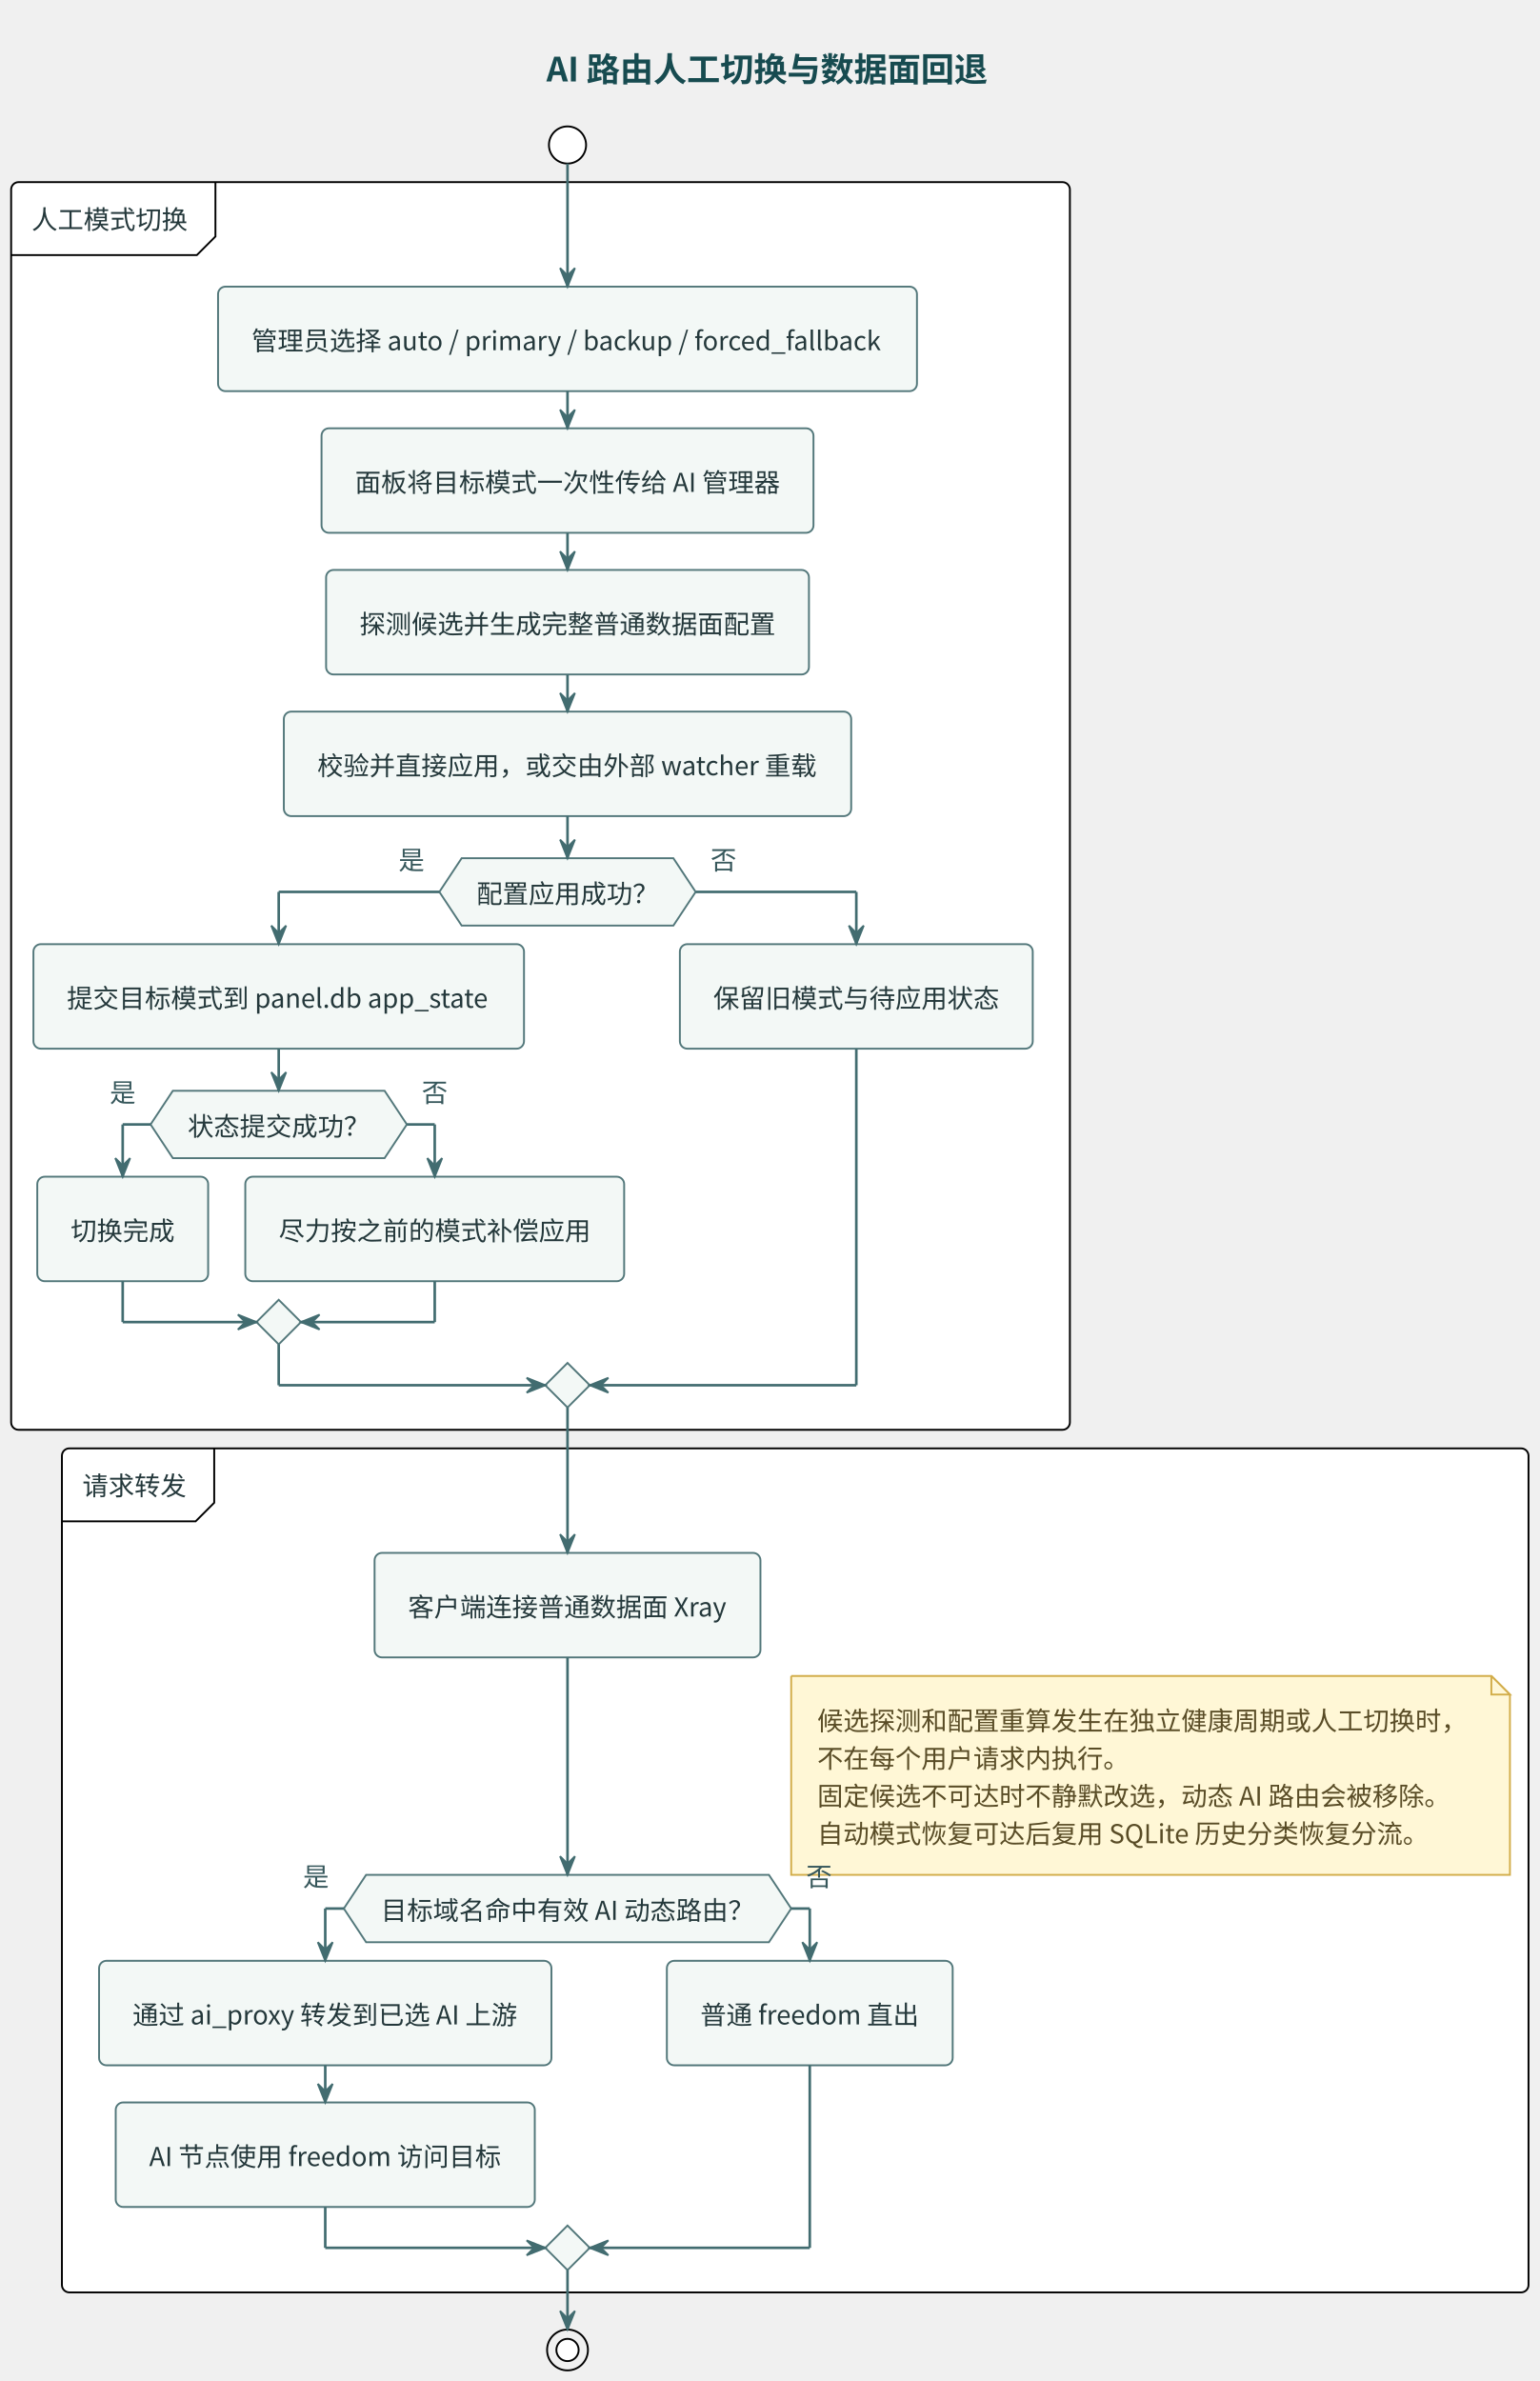
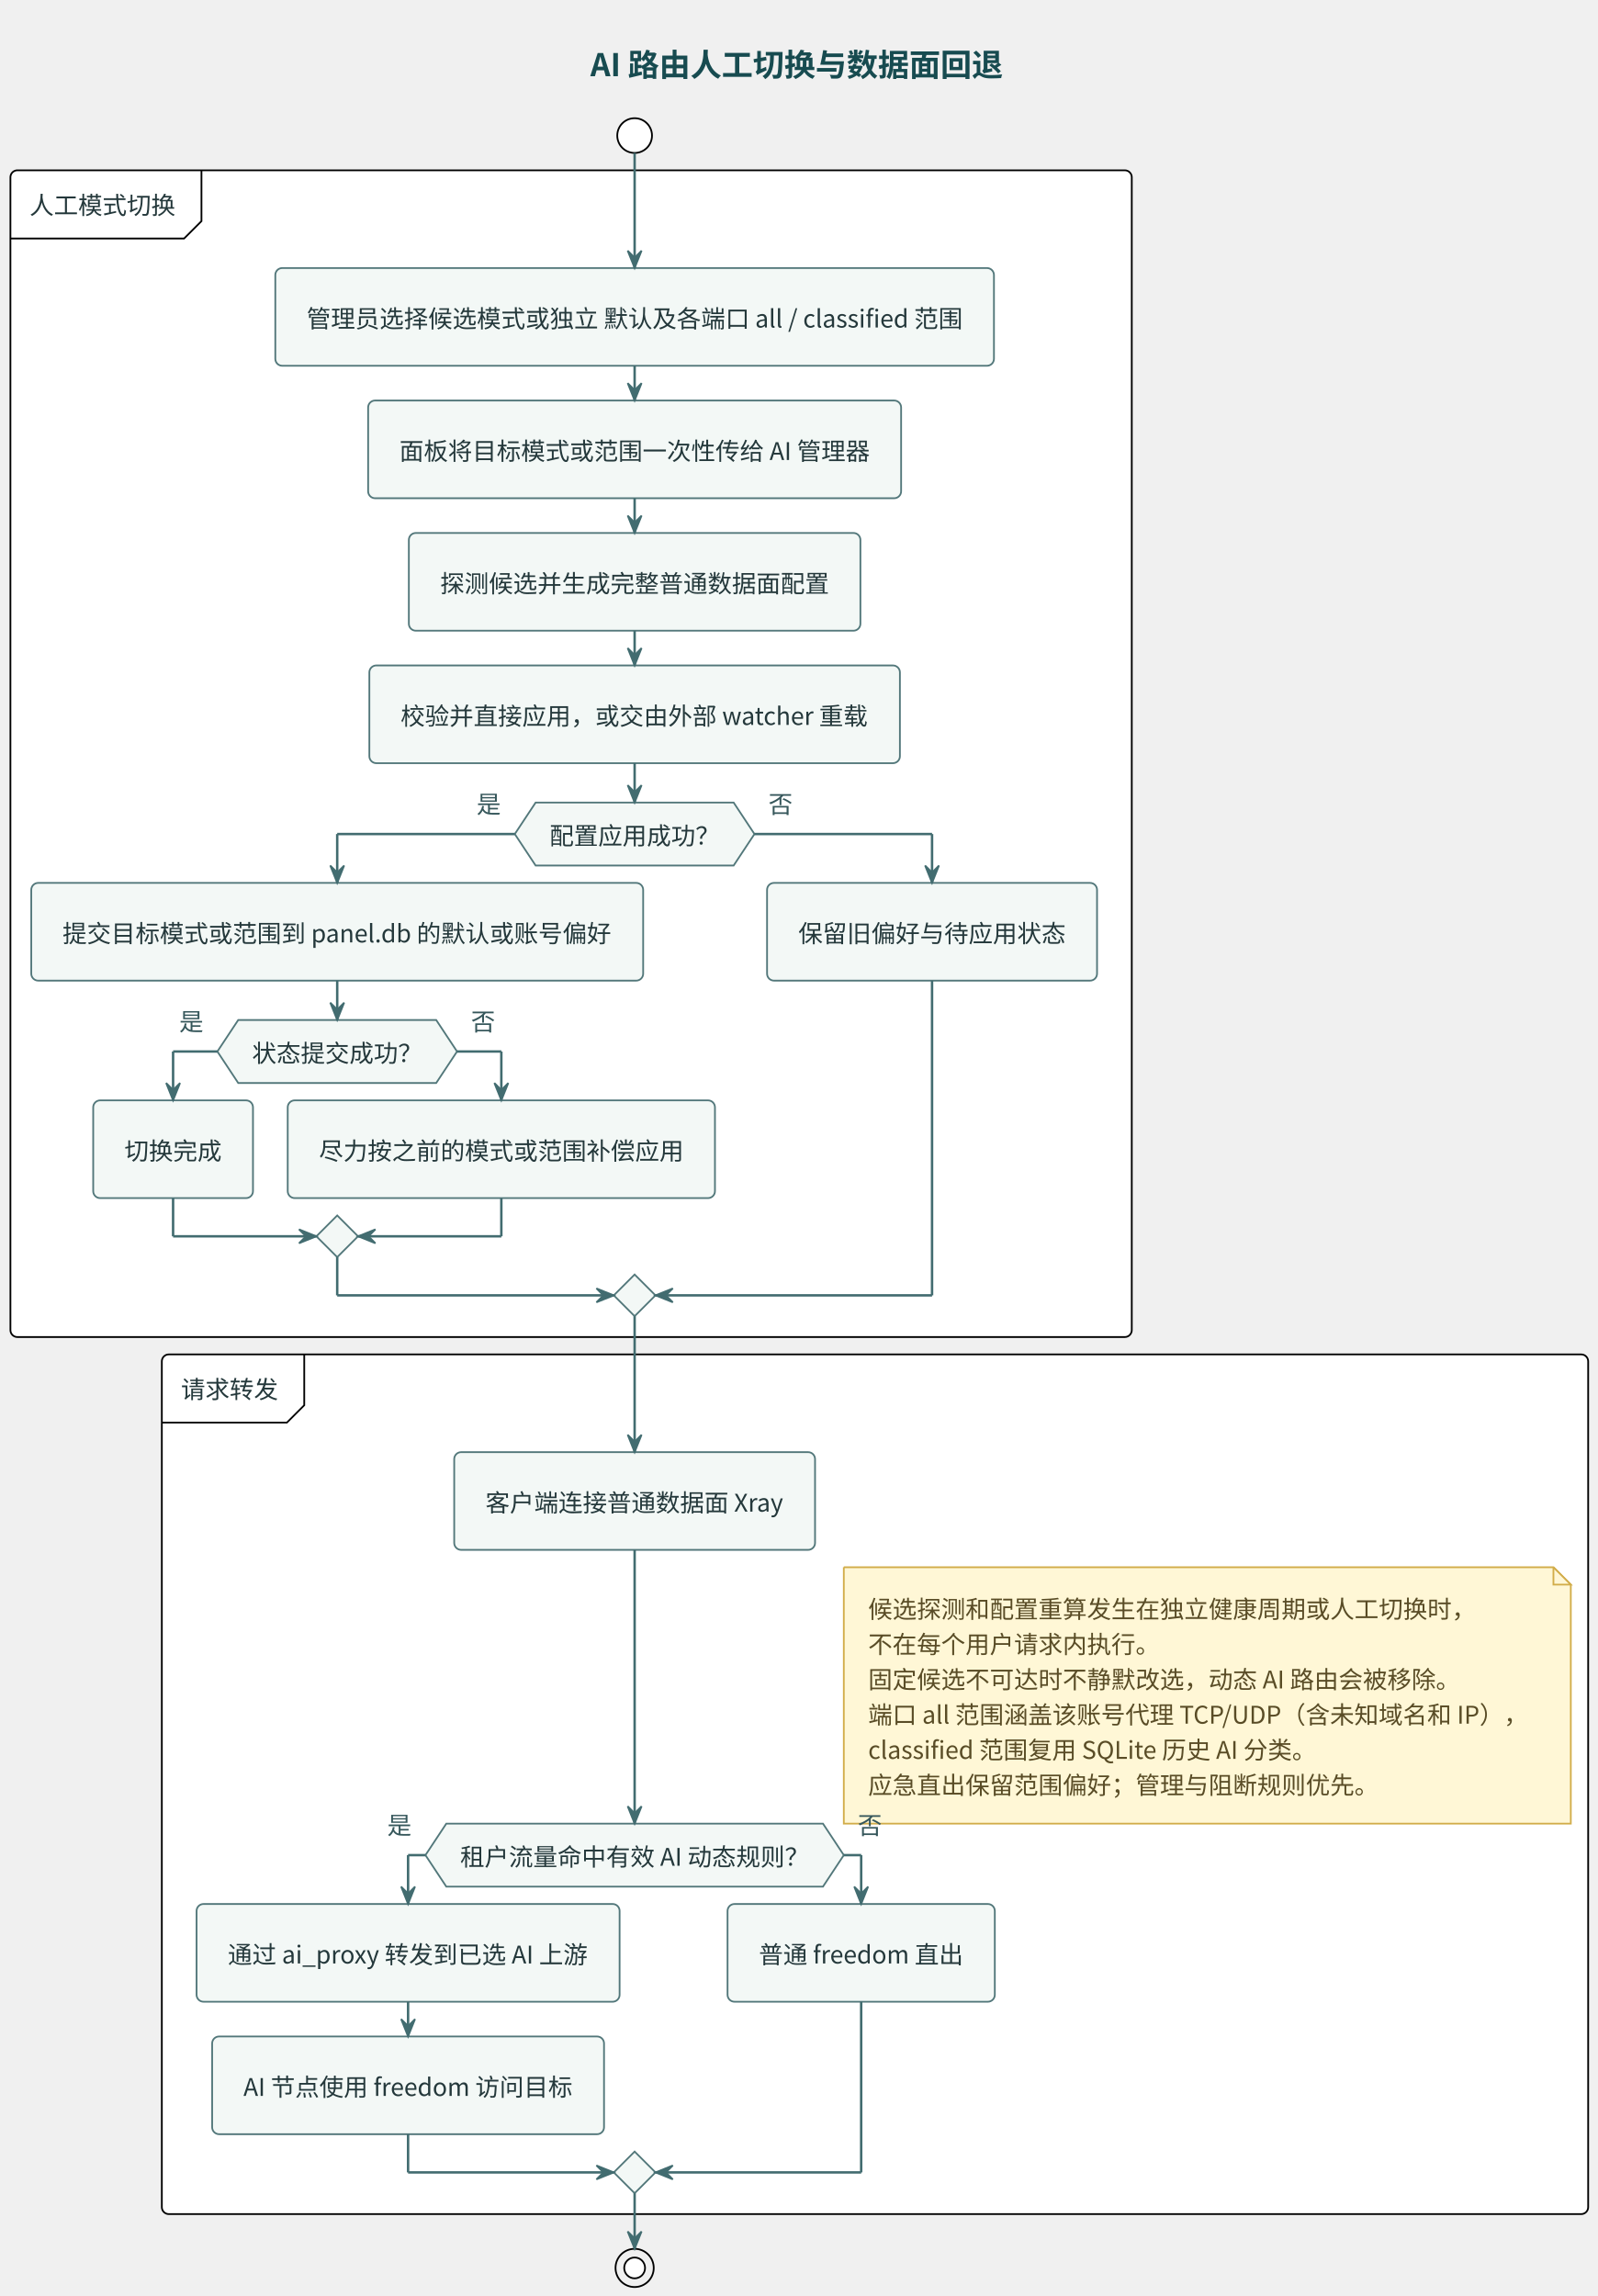
- <svg xmlns="http://www.w3.org/2000/svg" contentStyleType="text/css" data-diagram-type="ACTIVITY" height="1282px" preserveAspectRatio="none" style="width:829px;height:1282px;background:#FFFFFF;" version="1.1" viewBox="0 0 829 1282" width="829px" zoomAndPan="magnify">
+ <svg xmlns="http://www.w3.org/2000/svg" contentStyleType="text/css" data-diagram-type="ACTIVITY" height="1322px" preserveAspectRatio="none" style="width:920px;height:1322px;background:#FFFFFF;" version="1.1" viewBox="0 0 920 1322" width="920px" zoomAndPan="magnify">
  <defs />
  <g>
    <g class="title" data-source-line="2">
-       <text fill="#174B50" font-family="Noto Sans CJK SC" font-size="18" font-weight="bold" lengthAdjust="spacing" textLength="237.563" x="294.225" y="43.88">AI 路由人工切换与数据面回退</text>
+       <text fill="#174B50" font-family="Noto Sans CJK SC" font-size="18" font-weight="bold" lengthAdjust="spacing" textLength="237.563" x="339.945" y="43.88">AI 路由人工切换与数据面回退</text>
    </g>
-     <ellipse cx="305.571" cy="78.064" fill="#FFFFFF" rx="10" ry="10" style="stroke:#000000;stroke-width:1;" />
-     <rect fill="#FFFFFF" height="671.783" rx="4" ry="4" style="stroke:#000000;stroke-width:1;" width="570.07" x="6" y="98.064" />
+     <ellipse cx="365.414" cy="78.064" fill="#FFFFFF" rx="10" ry="10" style="stroke:#000000;stroke-width:1;" />
+     <rect fill="#FFFFFF" height="671.783" rx="4" ry="4" style="stroke:#000000;stroke-width:1;" width="645.663" x="6" y="98.064" />
    <path d="M116,98.064 L116,127.336 L106,137.336 L6,137.336" fill="none" style="stroke:#000000;stroke-width:1;" />
    <text fill="#24383B" font-family="Noto Sans CJK SC" font-size="14" lengthAdjust="spacing" textLength="84" x="17" y="123.304">人工模式切换</text>
-     <rect fill="#F3F8F6" height="56.272" rx="4" ry="4" style="stroke:#52777A;stroke-width:1;" width="376.325" x="117.409" y="154.336" />
-     <text fill="#24383B" font-family="Noto Sans CJK SC" font-size="14" lengthAdjust="spacing" textLength="340.325" x="135.409" y="188.576">管理员选择 auto / primary / backup / forced_fallback</text>
-     <rect fill="#F3F8F6" height="56.272" rx="4" ry="4" style="stroke:#52777A;stroke-width:1;" width="264.885" x="173.129" y="230.608" />
-     <text fill="#24383B" font-family="Noto Sans CJK SC" font-size="14" lengthAdjust="spacing" textLength="228.885" x="191.129" y="264.848">面板将目标模式一次性传给 AI 管理器</text>
-     <rect fill="#F3F8F6" height="56.272" rx="4" ry="4" style="stroke:#52777A;stroke-width:1;" width="259.999" x="175.571" y="306.88" />
-     <text fill="#24383B" font-family="Noto Sans CJK SC" font-size="14" lengthAdjust="spacing" textLength="223.999" x="193.571" y="341.12">探测候选并生成完整普通数据面配置</text>
-     <rect fill="#F3F8F6" height="56.272" rx="4" ry="4" style="stroke:#52777A;stroke-width:1;" width="305.485" x="152.829" y="383.151" />
-     <text fill="#24383B" font-family="Noto Sans CJK SC" font-size="14" lengthAdjust="spacing" textLength="269.485" x="170.829" y="417.391">校验并直接应用，或交由外部 watcher 重载</text>
-     <polygon fill="#F3F8F6" points="248.571,462.091,362.571,462.091,374.571,480.227,362.571,498.363,248.571,498.363,236.571,480.227,248.571,462.091" style="stroke:#52777A;stroke-width:1;" />
-     <text fill="#24383B" font-family="Noto Sans CJK SC" font-size="14" lengthAdjust="spacing" textLength="98" x="256.571" y="486.331">配置应用成功？</text>
-     <text fill="#36575B" font-family="Noto Sans CJK SC" font-size="14" lengthAdjust="spacing" textLength="14" x="214.571" y="468.195">是</text>
-     <text fill="#36575B" font-family="Noto Sans CJK SC" font-size="14" lengthAdjust="spacing" textLength="14" x="382.571" y="468.195">否</text>
-     <rect fill="#F3F8F6" height="56.272" rx="4" ry="4" style="stroke:#52777A;stroke-width:1;" width="264.143" x="18" y="508.363" />
-     <text fill="#24383B" font-family="Noto Sans CJK SC" font-size="14" lengthAdjust="spacing" textLength="228.143" x="36" y="542.603">提交目标模式到 panel.db app_state</text>
-     <polygon fill="#F3F8F6" points="93.072,587.303,207.071,587.303,219.071,605.439,207.071,623.575,93.072,623.575,81.072,605.439,93.072,587.303" style="stroke:#52777A;stroke-width:1;" />
-     <text fill="#24383B" font-family="Noto Sans CJK SC" font-size="14" lengthAdjust="spacing" textLength="98" x="101.072" y="611.543">状态提交成功？</text>
-     <text fill="#36575B" font-family="Noto Sans CJK SC" font-size="14" lengthAdjust="spacing" textLength="14" x="59.072" y="593.407">是</text>
-     <text fill="#36575B" font-family="Noto Sans CJK SC" font-size="14" lengthAdjust="spacing" textLength="14" x="227.071" y="593.407">否</text>
-     <rect fill="#F3F8F6" height="56.272" rx="4" ry="4" style="stroke:#52777A;stroke-width:1;" width="92" x="20.072" y="633.575" />
-     <text fill="#24383B" font-family="Noto Sans CJK SC" font-size="14" lengthAdjust="spacing" textLength="56" x="38.072" y="667.815">切换完成</text>
-     <rect fill="#F3F8F6" height="56.272" rx="4" ry="4" style="stroke:#52777A;stroke-width:1;" width="203.999" x="132.072" y="633.575" />
-     <text fill="#24383B" font-family="Noto Sans CJK SC" font-size="14" lengthAdjust="spacing" textLength="167.999" x="150.072" y="667.815">尽力按之前的模式补偿应用</text>
-     <polygon fill="#F3F8F6" points="150.071,699.847,162.071,711.847,150.071,723.847,138.071,711.847,150.071,699.847" style="stroke:#52777A;stroke-width:1;" />
-     <rect fill="#F3F8F6" height="56.272" rx="4" ry="4" style="stroke:#52777A;stroke-width:1;" width="189.999" x="366.071" y="508.363" />
-     <text fill="#24383B" font-family="Noto Sans CJK SC" font-size="14" lengthAdjust="spacing" textLength="153.999" x="384.071" y="542.603">保留旧模式与待应用状态</text>
-     <polygon fill="#F3F8F6" points="305.571,733.847,317.571,745.847,305.571,757.847,293.571,745.847,305.571,733.847" style="stroke:#52777A;stroke-width:1;" />
-     <rect fill="#FFFFFF" height="454.447" rx="4" ry="4" style="stroke:#000000;stroke-width:1;" width="789.672" x="33.34" y="779.847" />
-     <path d="M115.34,779.847 L115.34,809.119 L105.34,819.119 L33.34,819.119" fill="none" style="stroke:#000000;stroke-width:1;" />
-     <text fill="#24383B" font-family="Noto Sans CJK SC" font-size="14" lengthAdjust="spacing" textLength="56" x="44.34" y="805.087">请求转发</text>
-     <rect fill="#F3F8F6" height="56.272" rx="4" ry="4" style="stroke:#52777A;stroke-width:1;" width="207.765" x="201.688" y="836.119" />
-     <text fill="#24383B" font-family="Noto Sans CJK SC" font-size="14" lengthAdjust="spacing" textLength="171.765" x="219.688" y="870.359">客户端连接普通数据面 Xray</text>
-     <path d="M426.014,902.391 L426.014,1009.478 L813.012,1009.478 L813.012,912.391 L803.012,902.391 L426.014,902.391" fill="#FFF7D6" style="stroke:#D2AD4A;stroke-width:1;" />
-     <path d="M803.012,902.391 L803.012,912.391 L813.012,912.391 L803.012,902.391" fill="#FFF7D6" style="stroke:#D2AD4A;stroke-width:1;" />
-     <text fill="#594C26" font-family="Noto Sans CJK SC" font-size="14" lengthAdjust="spacing" textLength="349.998" x="440.014" y="931.631">候选探测和配置重算发生在独立健康周期或人工切换时，</text>
-     <text fill="#594C26" font-family="Noto Sans CJK SC" font-size="14" lengthAdjust="spacing" textLength="167.999" x="440.014" y="951.903">不在每个用户请求内执行。</text>
-     <text fill="#594C26" font-family="Noto Sans CJK SC" font-size="14" lengthAdjust="spacing" textLength="340.885" x="440.014" y="972.174">固定候选不可达时不静默改选，动态 AI 路由会被移除。</text>
-     <text fill="#594C26" font-family="Noto Sans CJK SC" font-size="14" lengthAdjust="spacing" textLength="329.489" x="440.014" y="992.446">自动模式恢复可达后复用 SQLite 历史分类恢复分流。</text>
-     <polygon fill="#F3F8F6" points="197.129,1009.478,414.014,1009.478,426.014,1027.614,414.014,1045.75,197.129,1045.75,185.129,1027.614,197.129,1009.478" style="stroke:#52777A;stroke-width:1;" />
-     <text fill="#24383B" font-family="Noto Sans CJK SC" font-size="14" lengthAdjust="spacing" textLength="200.885" x="205.129" y="1033.718">目标域名命中有效 AI 动态路由？</text>
-     <text fill="#36575B" font-family="Noto Sans CJK SC" font-size="14" lengthAdjust="spacing" textLength="14" x="163.129" y="1015.582">是</text>
-     <text fill="#36575B" font-family="Noto Sans CJK SC" font-size="14" lengthAdjust="spacing" textLength="14" x="434.014" y="1015.582">否</text>
-     <rect fill="#F3F8F6" height="56.272" rx="4" ry="4" style="stroke:#52777A;stroke-width:1;" width="243.577" x="53.34" y="1055.75" />
-     <text fill="#24383B" font-family="Noto Sans CJK SC" font-size="14" lengthAdjust="spacing" textLength="207.577" x="71.34" y="1089.99">通过 ai_proxy 转发到已选 AI 上游</text>
-     <rect fill="#F3F8F6" height="56.272" rx="4" ry="4" style="stroke:#52777A;stroke-width:1;" width="225.643" x="62.307" y="1132.022" />
-     <text fill="#24383B" font-family="Noto Sans CJK SC" font-size="14" lengthAdjust="spacing" textLength="189.643" x="80.307" y="1166.262">AI 节点使用 freedom 访问目标</text>
-     <rect fill="#F3F8F6" height="56.272" rx="4" ry="4" style="stroke:#52777A;stroke-width:1;" width="153.893" x="359.067" y="1055.75" />
-     <text fill="#24383B" font-family="Noto Sans CJK SC" font-size="14" lengthAdjust="spacing" textLength="117.894" x="377.067" y="1089.99">普通 freedom 直出</text>
-     <polygon fill="#F3F8F6" points="305.571,1198.294,317.571,1210.294,305.571,1222.294,293.571,1210.294,305.571,1198.294" style="stroke:#52777A;stroke-width:1;" />
-     <ellipse cx="305.571" cy="1265.294" fill="none" rx="11" ry="11" style="stroke:#000000;stroke-width:1;" />
-     <ellipse cx="305.571" cy="1265.294" fill="#FFFFFF" rx="6" ry="6" style="stroke:#000000;stroke-width:1;" />
-     <line style="stroke:#426C70;stroke-width:1.4;" x1="305.571" x2="305.571" y1="210.608" y2="230.608" />
-     <polygon fill="#426C70" points="301.571,220.608,305.571,230.608,309.571,220.608,305.571,224.608" style="stroke:#426C70;stroke-width:1;" />
-     <line style="stroke:#426C70;stroke-width:1.4;" x1="305.571" x2="305.571" y1="286.88" y2="306.88" />
-     <polygon fill="#426C70" points="301.571,296.88,305.571,306.88,309.571,296.88,305.571,300.88" style="stroke:#426C70;stroke-width:1;" />
-     <line style="stroke:#426C70;stroke-width:1.4;" x1="305.571" x2="305.571" y1="363.151" y2="383.151" />
-     <polygon fill="#426C70" points="301.571,373.151,305.571,383.151,309.571,373.151,305.571,377.151" style="stroke:#426C70;stroke-width:1;" />
-     <line style="stroke:#426C70;stroke-width:1.4;" x1="81.072" x2="66.072" y1="605.439" y2="605.439" />
-     <line style="stroke:#426C70;stroke-width:1.4;" x1="66.072" x2="66.072" y1="605.439" y2="633.575" />
-     <polygon fill="#426C70" points="62.072,623.575,66.072,633.575,70.072,623.575,66.072,627.575" style="stroke:#426C70;stroke-width:1;" />
-     <line style="stroke:#426C70;stroke-width:1.4;" x1="219.071" x2="234.071" y1="605.439" y2="605.439" />
-     <line style="stroke:#426C70;stroke-width:1.4;" x1="234.071" x2="234.071" y1="605.439" y2="633.575" />
-     <polygon fill="#426C70" points="230.071,623.575,234.071,633.575,238.071,623.575,234.071,627.575" style="stroke:#426C70;stroke-width:1;" />
-     <line style="stroke:#426C70;stroke-width:1.4;" x1="66.072" x2="66.072" y1="689.847" y2="711.847" />
-     <line style="stroke:#426C70;stroke-width:1.4;" x1="66.072" x2="138.071" y1="711.847" y2="711.847" />
-     <polygon fill="#426C70" points="128.071,707.847,138.071,711.847,128.071,715.847,132.071,711.847" style="stroke:#426C70;stroke-width:1;" />
-     <line style="stroke:#426C70;stroke-width:1.4;" x1="234.071" x2="234.071" y1="689.847" y2="711.847" />
-     <line style="stroke:#426C70;stroke-width:1.4;" x1="234.071" x2="162.071" y1="711.847" y2="711.847" />
-     <polygon fill="#426C70" points="172.071,707.847,162.071,711.847,172.071,715.847,168.071,711.847" style="stroke:#426C70;stroke-width:1;" />
-     <line style="stroke:#426C70;stroke-width:1.4;" x1="150.071" x2="150.071" y1="564.635" y2="587.303" />
-     <polygon fill="#426C70" points="146.071,577.303,150.071,587.303,154.071,577.303,150.071,581.303" style="stroke:#426C70;stroke-width:1;" />
-     <line style="stroke:#426C70;stroke-width:1.4;" x1="236.571" x2="150.071" y1="480.227" y2="480.227" />
-     <line style="stroke:#426C70;stroke-width:1.4;" x1="150.071" x2="150.071" y1="480.227" y2="508.363" />
-     <polygon fill="#426C70" points="146.071,498.363,150.071,508.363,154.071,498.363,150.071,502.363" style="stroke:#426C70;stroke-width:1;" />
-     <line style="stroke:#426C70;stroke-width:1.4;" x1="374.571" x2="461.071" y1="480.227" y2="480.227" />
-     <line style="stroke:#426C70;stroke-width:1.4;" x1="461.071" x2="461.071" y1="480.227" y2="508.363" />
-     <polygon fill="#426C70" points="457.071,498.363,461.071,508.363,465.071,498.363,461.071,502.363" style="stroke:#426C70;stroke-width:1;" />
-     <line style="stroke:#426C70;stroke-width:1.4;" x1="150.071" x2="150.071" y1="723.847" y2="745.847" />
-     <line style="stroke:#426C70;stroke-width:1.4;" x1="150.071" x2="293.571" y1="745.847" y2="745.847" />
-     <polygon fill="#426C70" points="283.571,741.847,293.571,745.847,283.571,749.847,287.571,745.847" style="stroke:#426C70;stroke-width:1;" />
-     <line style="stroke:#426C70;stroke-width:1.4;" x1="461.071" x2="461.071" y1="564.635" y2="745.847" />
-     <line style="stroke:#426C70;stroke-width:1.4;" x1="461.071" x2="317.571" y1="745.847" y2="745.847" />
-     <polygon fill="#426C70" points="327.571,741.847,317.571,745.847,327.571,749.847,323.571,745.847" style="stroke:#426C70;stroke-width:1;" />
-     <line style="stroke:#426C70;stroke-width:1.4;" x1="305.571" x2="305.571" y1="439.423" y2="462.091" />
-     <polygon fill="#426C70" points="301.571,452.091,305.571,462.091,309.571,452.091,305.571,456.091" style="stroke:#426C70;stroke-width:1;" />
-     <line style="stroke:#426C70;stroke-width:1.4;" x1="305.571" x2="305.571" y1="88.064" y2="154.336" />
-     <polygon fill="#426C70" points="301.571,144.336,305.571,154.336,309.571,144.336,305.571,148.336" style="stroke:#426C70;stroke-width:1;" />
-     <line style="stroke:#426C70;stroke-width:1.4;" x1="175.129" x2="175.129" y1="1112.022" y2="1132.022" />
-     <polygon fill="#426C70" points="171.129,1122.022,175.129,1132.022,179.129,1122.022,175.129,1126.022" style="stroke:#426C70;stroke-width:1;" />
-     <line style="stroke:#426C70;stroke-width:1.4;" x1="185.129" x2="175.129" y1="1027.614" y2="1027.614" />
-     <line style="stroke:#426C70;stroke-width:1.4;" x1="175.129" x2="175.129" y1="1027.614" y2="1055.75" />
-     <polygon fill="#426C70" points="171.129,1045.75,175.129,1055.75,179.129,1045.75,175.129,1049.75" style="stroke:#426C70;stroke-width:1;" />
-     <line style="stroke:#426C70;stroke-width:1.4;" x1="426.014" x2="436.014" y1="1027.614" y2="1027.614" />
-     <line style="stroke:#426C70;stroke-width:1.4;" x1="436.014" x2="436.014" y1="1027.614" y2="1055.75" />
-     <polygon fill="#426C70" points="432.014,1045.75,436.014,1055.75,440.014,1045.75,436.014,1049.75" style="stroke:#426C70;stroke-width:1;" />
-     <line style="stroke:#426C70;stroke-width:1.4;" x1="175.129" x2="175.129" y1="1188.294" y2="1210.294" />
-     <line style="stroke:#426C70;stroke-width:1.4;" x1="175.129" x2="293.571" y1="1210.294" y2="1210.294" />
-     <polygon fill="#426C70" points="283.571,1206.294,293.571,1210.294,283.571,1214.294,287.571,1210.294" style="stroke:#426C70;stroke-width:1;" />
-     <line style="stroke:#426C70;stroke-width:1.4;" x1="436.014" x2="436.014" y1="1112.022" y2="1210.294" />
-     <line style="stroke:#426C70;stroke-width:1.4;" x1="436.014" x2="317.571" y1="1210.294" y2="1210.294" />
-     <polygon fill="#426C70" points="327.571,1206.294,317.571,1210.294,327.571,1214.294,323.571,1210.294" style="stroke:#426C70;stroke-width:1;" />
-     <line style="stroke:#426C70;stroke-width:1.4;" x1="305.571" x2="305.571" y1="892.391" y2="1009.478" />
-     <polygon fill="#426C70" points="301.571,999.478,305.571,1009.478,309.571,999.478,305.571,1003.478" style="stroke:#426C70;stroke-width:1;" />
-     <line style="stroke:#426C70;stroke-width:1.4;" x1="305.571" x2="305.571" y1="757.847" y2="836.119" />
-     <polygon fill="#426C70" points="301.571,826.119,305.571,836.119,309.571,826.119,305.571,830.119" style="stroke:#426C70;stroke-width:1;" />
-     <line style="stroke:#426C70;stroke-width:1.4;" x1="305.571" x2="305.571" y1="1222.294" y2="1254.294" />
-     <polygon fill="#426C70" points="301.571,1244.294,305.571,1254.294,309.571,1244.294,305.571,1248.294" style="stroke:#426C70;stroke-width:1;" />
+     <rect fill="#F3F8F6" height="56.272" rx="4" ry="4" style="stroke:#52777A;stroke-width:1;" width="413.788" x="158.52" y="154.336" />
+     <text fill="#24383B" font-family="Noto Sans CJK SC" font-size="14" lengthAdjust="spacing" textLength="377.788" x="176.52" y="188.576">管理员选择候选模式或独立 默认及各端口 all / classified 范围</text>
+     <rect fill="#F3F8F6" height="56.272" rx="4" ry="4" style="stroke:#52777A;stroke-width:1;" width="306.885" x="211.971" y="230.608" />
+     <text fill="#24383B" font-family="Noto Sans CJK SC" font-size="14" lengthAdjust="spacing" textLength="270.885" x="229.971" y="264.848">面板将目标模式或范围一次性传给 AI 管理器</text>
+     <rect fill="#F3F8F6" height="56.272" rx="4" ry="4" style="stroke:#52777A;stroke-width:1;" width="259.999" x="235.414" y="306.88" />
+     <text fill="#24383B" font-family="Noto Sans CJK SC" font-size="14" lengthAdjust="spacing" textLength="223.999" x="253.414" y="341.12">探测候选并生成完整普通数据面配置</text>
+     <rect fill="#F3F8F6" height="56.272" rx="4" ry="4" style="stroke:#52777A;stroke-width:1;" width="305.485" x="212.671" y="383.151" />
+     <text fill="#24383B" font-family="Noto Sans CJK SC" font-size="14" lengthAdjust="spacing" textLength="269.485" x="230.671" y="417.391">校验并直接应用，或交由外部 watcher 重载</text>
+     <polygon fill="#F3F8F6" points="308.414,462.091,422.414,462.091,434.414,480.227,422.414,498.363,308.414,498.363,296.414,480.227,308.414,462.091" style="stroke:#52777A;stroke-width:1;" />
+     <text fill="#24383B" font-family="Noto Sans CJK SC" font-size="14" lengthAdjust="spacing" textLength="98" x="316.414" y="486.331">配置应用成功？</text>
+     <text fill="#36575B" font-family="Noto Sans CJK SC" font-size="14" lengthAdjust="spacing" textLength="14" x="274.414" y="468.195">是</text>
+     <text fill="#36575B" font-family="Noto Sans CJK SC" font-size="14" lengthAdjust="spacing" textLength="14" x="442.414" y="468.195">否</text>
+     <rect fill="#F3F8F6" height="56.272" rx="4" ry="4" style="stroke:#52777A;stroke-width:1;" width="352.329" x="18" y="508.363" />
+     <text fill="#24383B" font-family="Noto Sans CJK SC" font-size="14" lengthAdjust="spacing" textLength="316.329" x="36" y="542.603">提交目标模式或范围到 panel.db 的默认或账号偏好</text>
+     <polygon fill="#F3F8F6" points="137.165,587.303,251.164,587.303,263.164,605.439,251.164,623.575,137.165,623.575,125.165,605.439,137.165,587.303" style="stroke:#52777A;stroke-width:1;" />
+     <text fill="#24383B" font-family="Noto Sans CJK SC" font-size="14" lengthAdjust="spacing" textLength="98" x="145.165" y="611.543">状态提交成功？</text>
+     <text fill="#36575B" font-family="Noto Sans CJK SC" font-size="14" lengthAdjust="spacing" textLength="14" x="103.165" y="593.407">是</text>
+     <text fill="#36575B" font-family="Noto Sans CJK SC" font-size="14" lengthAdjust="spacing" textLength="14" x="271.164" y="593.407">否</text>
+     <rect fill="#F3F8F6" height="56.272" rx="4" ry="4" style="stroke:#52777A;stroke-width:1;" width="92" x="53.665" y="633.575" />
+     <text fill="#24383B" font-family="Noto Sans CJK SC" font-size="14" lengthAdjust="spacing" textLength="56" x="71.665" y="667.815">切换完成</text>
+     <rect fill="#F3F8F6" height="56.272" rx="4" ry="4" style="stroke:#52777A;stroke-width:1;" width="245.999" x="165.665" y="633.575" />
+     <text fill="#24383B" font-family="Noto Sans CJK SC" font-size="14" lengthAdjust="spacing" textLength="209.999" x="183.665" y="667.815">尽力按之前的模式或范围补偿应用</text>
+     <polygon fill="#F3F8F6" points="194.164,699.847,206.164,711.847,194.164,723.847,182.164,711.847,194.164,699.847" style="stroke:#52777A;stroke-width:1;" />
+     <rect fill="#F3F8F6" height="56.272" rx="4" ry="4" style="stroke:#52777A;stroke-width:1;" width="189.999" x="441.664" y="508.363" />
+     <text fill="#24383B" font-family="Noto Sans CJK SC" font-size="14" lengthAdjust="spacing" textLength="153.999" x="459.664" y="542.603">保留旧偏好与待应用状态</text>
+     <polygon fill="#F3F8F6" points="365.414,733.847,377.414,745.847,365.414,757.847,353.414,745.847,365.414,733.847" style="stroke:#52777A;stroke-width:1;" />
+     <rect fill="#FFFFFF" height="494.991" rx="4" ry="4" style="stroke:#000000;stroke-width:1;" width="821.27" x="93.183" y="779.847" />
+     <path d="M175.182,779.847 L175.182,809.119 L165.182,819.119 L93.183,819.119" fill="none" style="stroke:#000000;stroke-width:1;" />
+     <text fill="#24383B" font-family="Noto Sans CJK SC" font-size="14" lengthAdjust="spacing" textLength="56" x="104.183" y="805.087">请求转发</text>
+     <rect fill="#F3F8F6" height="56.272" rx="4" ry="4" style="stroke:#52777A;stroke-width:1;" width="207.765" x="261.531" y="836.119" />
+     <text fill="#24383B" font-family="Noto Sans CJK SC" font-size="14" lengthAdjust="spacing" textLength="171.765" x="279.531" y="870.359">客户端连接普通数据面 Xray</text>
+     <path d="M485.856,902.391 L485.856,1050.022 L904.453,1050.022 L904.453,912.391 L894.453,902.391 L485.856,902.391" fill="#FFF7D6" style="stroke:#D2AD4A;stroke-width:1;" />
+     <path d="M894.453,902.391 L894.453,912.391 L904.453,912.391 L894.453,902.391" fill="#FFF7D6" style="stroke:#D2AD4A;stroke-width:1;" />
+     <text fill="#594C26" font-family="Noto Sans CJK SC" font-size="14" lengthAdjust="spacing" textLength="349.998" x="499.856" y="931.631">候选探测和配置重算发生在独立健康周期或人工切换时，</text>
+     <text fill="#594C26" font-family="Noto Sans CJK SC" font-size="14" lengthAdjust="spacing" textLength="167.999" x="499.856" y="951.903">不在每个用户请求内执行。</text>
+     <text fill="#594C26" font-family="Noto Sans CJK SC" font-size="14" lengthAdjust="spacing" textLength="340.885" x="499.856" y="972.174">固定候选不可达时不静默改选，动态 AI 路由会被移除。</text>
+     <text fill="#594C26" font-family="Noto Sans CJK SC" font-size="14" lengthAdjust="spacing" textLength="381.596" x="499.856" y="992.446">端口 all 范围涵盖该账号代理 TCP/UDP（含未知域名和 IP），</text>
+     <text fill="#594C26" font-family="Noto Sans CJK SC" font-size="14" lengthAdjust="spacing" textLength="258.299" x="499.856" y="1012.718">classified 范围复用 SQLite 历史 AI 分类。</text>
+     <text fill="#594C26" font-family="Noto Sans CJK SC" font-size="14" lengthAdjust="spacing" textLength="293.999" x="499.856" y="1032.99">应急直出保留范围偏好；管理与阻断规则优先。</text>
+     <polygon fill="#F3F8F6" points="256.971,1050.022,473.856,1050.022,485.856,1068.158,473.856,1086.294,256.971,1086.294,244.971,1068.158,256.971,1050.022" style="stroke:#52777A;stroke-width:1;" />
+     <text fill="#24383B" font-family="Noto Sans CJK SC" font-size="14" lengthAdjust="spacing" textLength="200.885" x="264.971" y="1074.262">租户流量命中有效 AI 动态规则？</text>
+     <text fill="#36575B" font-family="Noto Sans CJK SC" font-size="14" lengthAdjust="spacing" textLength="14" x="222.971" y="1056.126">是</text>
+     <text fill="#36575B" font-family="Noto Sans CJK SC" font-size="14" lengthAdjust="spacing" textLength="14" x="493.856" y="1056.126">否</text>
+     <rect fill="#F3F8F6" height="56.272" rx="4" ry="4" style="stroke:#52777A;stroke-width:1;" width="243.577" x="113.183" y="1096.294" />
+     <text fill="#24383B" font-family="Noto Sans CJK SC" font-size="14" lengthAdjust="spacing" textLength="207.577" x="131.183" y="1130.534">通过 ai_proxy 转发到已选 AI 上游</text>
+     <rect fill="#F3F8F6" height="56.272" rx="4" ry="4" style="stroke:#52777A;stroke-width:1;" width="225.643" x="122.15" y="1172.566" />
+     <text fill="#24383B" font-family="Noto Sans CJK SC" font-size="14" lengthAdjust="spacing" textLength="189.643" x="140.15" y="1206.806">AI 节点使用 freedom 访问目标</text>
+     <rect fill="#F3F8F6" height="56.272" rx="4" ry="4" style="stroke:#52777A;stroke-width:1;" width="153.893" x="418.91" y="1096.294" />
+     <text fill="#24383B" font-family="Noto Sans CJK SC" font-size="14" lengthAdjust="spacing" textLength="117.894" x="436.91" y="1130.534">普通 freedom 直出</text>
+     <polygon fill="#F3F8F6" points="365.414,1238.838,377.414,1250.838,365.414,1262.838,353.414,1250.838,365.414,1238.838" style="stroke:#52777A;stroke-width:1;" />
+     <ellipse cx="365.414" cy="1305.838" fill="none" rx="11" ry="11" style="stroke:#000000;stroke-width:1;" />
+     <ellipse cx="365.414" cy="1305.838" fill="#FFFFFF" rx="6" ry="6" style="stroke:#000000;stroke-width:1;" />
+     <line style="stroke:#426C70;stroke-width:1.4;" x1="365.414" x2="365.414" y1="210.608" y2="230.608" />
+     <polygon fill="#426C70" points="361.414,220.608,365.414,230.608,369.414,220.608,365.414,224.608" style="stroke:#426C70;stroke-width:1;" />
+     <line style="stroke:#426C70;stroke-width:1.4;" x1="365.414" x2="365.414" y1="286.88" y2="306.88" />
+     <polygon fill="#426C70" points="361.414,296.88,365.414,306.88,369.414,296.88,365.414,300.88" style="stroke:#426C70;stroke-width:1;" />
+     <line style="stroke:#426C70;stroke-width:1.4;" x1="365.414" x2="365.414" y1="363.151" y2="383.151" />
+     <polygon fill="#426C70" points="361.414,373.151,365.414,383.151,369.414,373.151,365.414,377.151" style="stroke:#426C70;stroke-width:1;" />
+     <line style="stroke:#426C70;stroke-width:1.4;" x1="125.165" x2="99.665" y1="605.439" y2="605.439" />
+     <line style="stroke:#426C70;stroke-width:1.4;" x1="99.665" x2="99.665" y1="605.439" y2="633.575" />
+     <polygon fill="#426C70" points="95.665,623.575,99.665,633.575,103.665,623.575,99.665,627.575" style="stroke:#426C70;stroke-width:1;" />
+     <line style="stroke:#426C70;stroke-width:1.4;" x1="263.164" x2="288.664" y1="605.439" y2="605.439" />
+     <line style="stroke:#426C70;stroke-width:1.4;" x1="288.664" x2="288.664" y1="605.439" y2="633.575" />
+     <polygon fill="#426C70" points="284.664,623.575,288.664,633.575,292.664,623.575,288.664,627.575" style="stroke:#426C70;stroke-width:1;" />
+     <line style="stroke:#426C70;stroke-width:1.4;" x1="99.665" x2="99.665" y1="689.847" y2="711.847" />
+     <line style="stroke:#426C70;stroke-width:1.4;" x1="99.665" x2="182.164" y1="711.847" y2="711.847" />
+     <polygon fill="#426C70" points="172.164,707.847,182.164,711.847,172.164,715.847,176.164,711.847" style="stroke:#426C70;stroke-width:1;" />
+     <line style="stroke:#426C70;stroke-width:1.4;" x1="288.664" x2="288.664" y1="689.847" y2="711.847" />
+     <line style="stroke:#426C70;stroke-width:1.4;" x1="288.664" x2="206.164" y1="711.847" y2="711.847" />
+     <polygon fill="#426C70" points="216.164,707.847,206.164,711.847,216.164,715.847,212.164,711.847" style="stroke:#426C70;stroke-width:1;" />
+     <line style="stroke:#426C70;stroke-width:1.4;" x1="194.164" x2="194.164" y1="564.635" y2="587.303" />
+     <polygon fill="#426C70" points="190.164,577.303,194.164,587.303,198.164,577.303,194.164,581.303" style="stroke:#426C70;stroke-width:1;" />
+     <line style="stroke:#426C70;stroke-width:1.4;" x1="296.414" x2="194.164" y1="480.227" y2="480.227" />
+     <line style="stroke:#426C70;stroke-width:1.4;" x1="194.164" x2="194.164" y1="480.227" y2="508.363" />
+     <polygon fill="#426C70" points="190.164,498.363,194.164,508.363,198.164,498.363,194.164,502.363" style="stroke:#426C70;stroke-width:1;" />
+     <line style="stroke:#426C70;stroke-width:1.4;" x1="434.414" x2="536.663" y1="480.227" y2="480.227" />
+     <line style="stroke:#426C70;stroke-width:1.4;" x1="536.663" x2="536.663" y1="480.227" y2="508.363" />
+     <polygon fill="#426C70" points="532.663,498.363,536.663,508.363,540.663,498.363,536.663,502.363" style="stroke:#426C70;stroke-width:1;" />
+     <line style="stroke:#426C70;stroke-width:1.4;" x1="194.164" x2="194.164" y1="723.847" y2="745.847" />
+     <line style="stroke:#426C70;stroke-width:1.4;" x1="194.164" x2="353.414" y1="745.847" y2="745.847" />
+     <polygon fill="#426C70" points="343.414,741.847,353.414,745.847,343.414,749.847,347.414,745.847" style="stroke:#426C70;stroke-width:1;" />
+     <line style="stroke:#426C70;stroke-width:1.4;" x1="536.663" x2="536.663" y1="564.635" y2="745.847" />
+     <line style="stroke:#426C70;stroke-width:1.4;" x1="536.663" x2="377.414" y1="745.847" y2="745.847" />
+     <polygon fill="#426C70" points="387.414,741.847,377.414,745.847,387.414,749.847,383.414,745.847" style="stroke:#426C70;stroke-width:1;" />
+     <line style="stroke:#426C70;stroke-width:1.4;" x1="365.414" x2="365.414" y1="439.423" y2="462.091" />
+     <polygon fill="#426C70" points="361.414,452.091,365.414,462.091,369.414,452.091,365.414,456.091" style="stroke:#426C70;stroke-width:1;" />
+     <line style="stroke:#426C70;stroke-width:1.4;" x1="365.414" x2="365.414" y1="88.064" y2="154.336" />
+     <polygon fill="#426C70" points="361.414,144.336,365.414,154.336,369.414,144.336,365.414,148.336" style="stroke:#426C70;stroke-width:1;" />
+     <line style="stroke:#426C70;stroke-width:1.4;" x1="234.971" x2="234.971" y1="1152.566" y2="1172.566" />
+     <polygon fill="#426C70" points="230.971,1162.566,234.971,1172.566,238.971,1162.566,234.971,1166.566" style="stroke:#426C70;stroke-width:1;" />
+     <line style="stroke:#426C70;stroke-width:1.4;" x1="244.971" x2="234.971" y1="1068.158" y2="1068.158" />
+     <line style="stroke:#426C70;stroke-width:1.4;" x1="234.971" x2="234.971" y1="1068.158" y2="1096.294" />
+     <polygon fill="#426C70" points="230.971,1086.294,234.971,1096.294,238.971,1086.294,234.971,1090.294" style="stroke:#426C70;stroke-width:1;" />
+     <line style="stroke:#426C70;stroke-width:1.4;" x1="485.856" x2="495.856" y1="1068.158" y2="1068.158" />
+     <line style="stroke:#426C70;stroke-width:1.4;" x1="495.856" x2="495.856" y1="1068.158" y2="1096.294" />
+     <polygon fill="#426C70" points="491.856,1086.294,495.856,1096.294,499.856,1086.294,495.856,1090.294" style="stroke:#426C70;stroke-width:1;" />
+     <line style="stroke:#426C70;stroke-width:1.4;" x1="234.971" x2="234.971" y1="1228.838" y2="1250.838" />
+     <line style="stroke:#426C70;stroke-width:1.4;" x1="234.971" x2="353.414" y1="1250.838" y2="1250.838" />
+     <polygon fill="#426C70" points="343.414,1246.838,353.414,1250.838,343.414,1254.838,347.414,1250.838" style="stroke:#426C70;stroke-width:1;" />
+     <line style="stroke:#426C70;stroke-width:1.4;" x1="495.856" x2="495.856" y1="1152.566" y2="1250.838" />
+     <line style="stroke:#426C70;stroke-width:1.4;" x1="495.856" x2="377.414" y1="1250.838" y2="1250.838" />
+     <polygon fill="#426C70" points="387.414,1246.838,377.414,1250.838,387.414,1254.838,383.414,1250.838" style="stroke:#426C70;stroke-width:1;" />
+     <line style="stroke:#426C70;stroke-width:1.4;" x1="365.414" x2="365.414" y1="892.391" y2="1050.022" />
+     <polygon fill="#426C70" points="361.414,1040.022,365.414,1050.022,369.414,1040.022,365.414,1044.022" style="stroke:#426C70;stroke-width:1;" />
+     <line style="stroke:#426C70;stroke-width:1.4;" x1="365.414" x2="365.414" y1="757.847" y2="836.119" />
+     <polygon fill="#426C70" points="361.414,826.119,365.414,836.119,369.414,826.119,365.414,830.119" style="stroke:#426C70;stroke-width:1;" />
+     <line style="stroke:#426C70;stroke-width:1.4;" x1="365.414" x2="365.414" y1="1262.838" y2="1294.838" />
+     <polygon fill="#426C70" points="361.414,1284.838,365.414,1294.838,369.414,1284.838,365.414,1288.838" style="stroke:#426C70;stroke-width:1;" />
  </g>
</svg>
